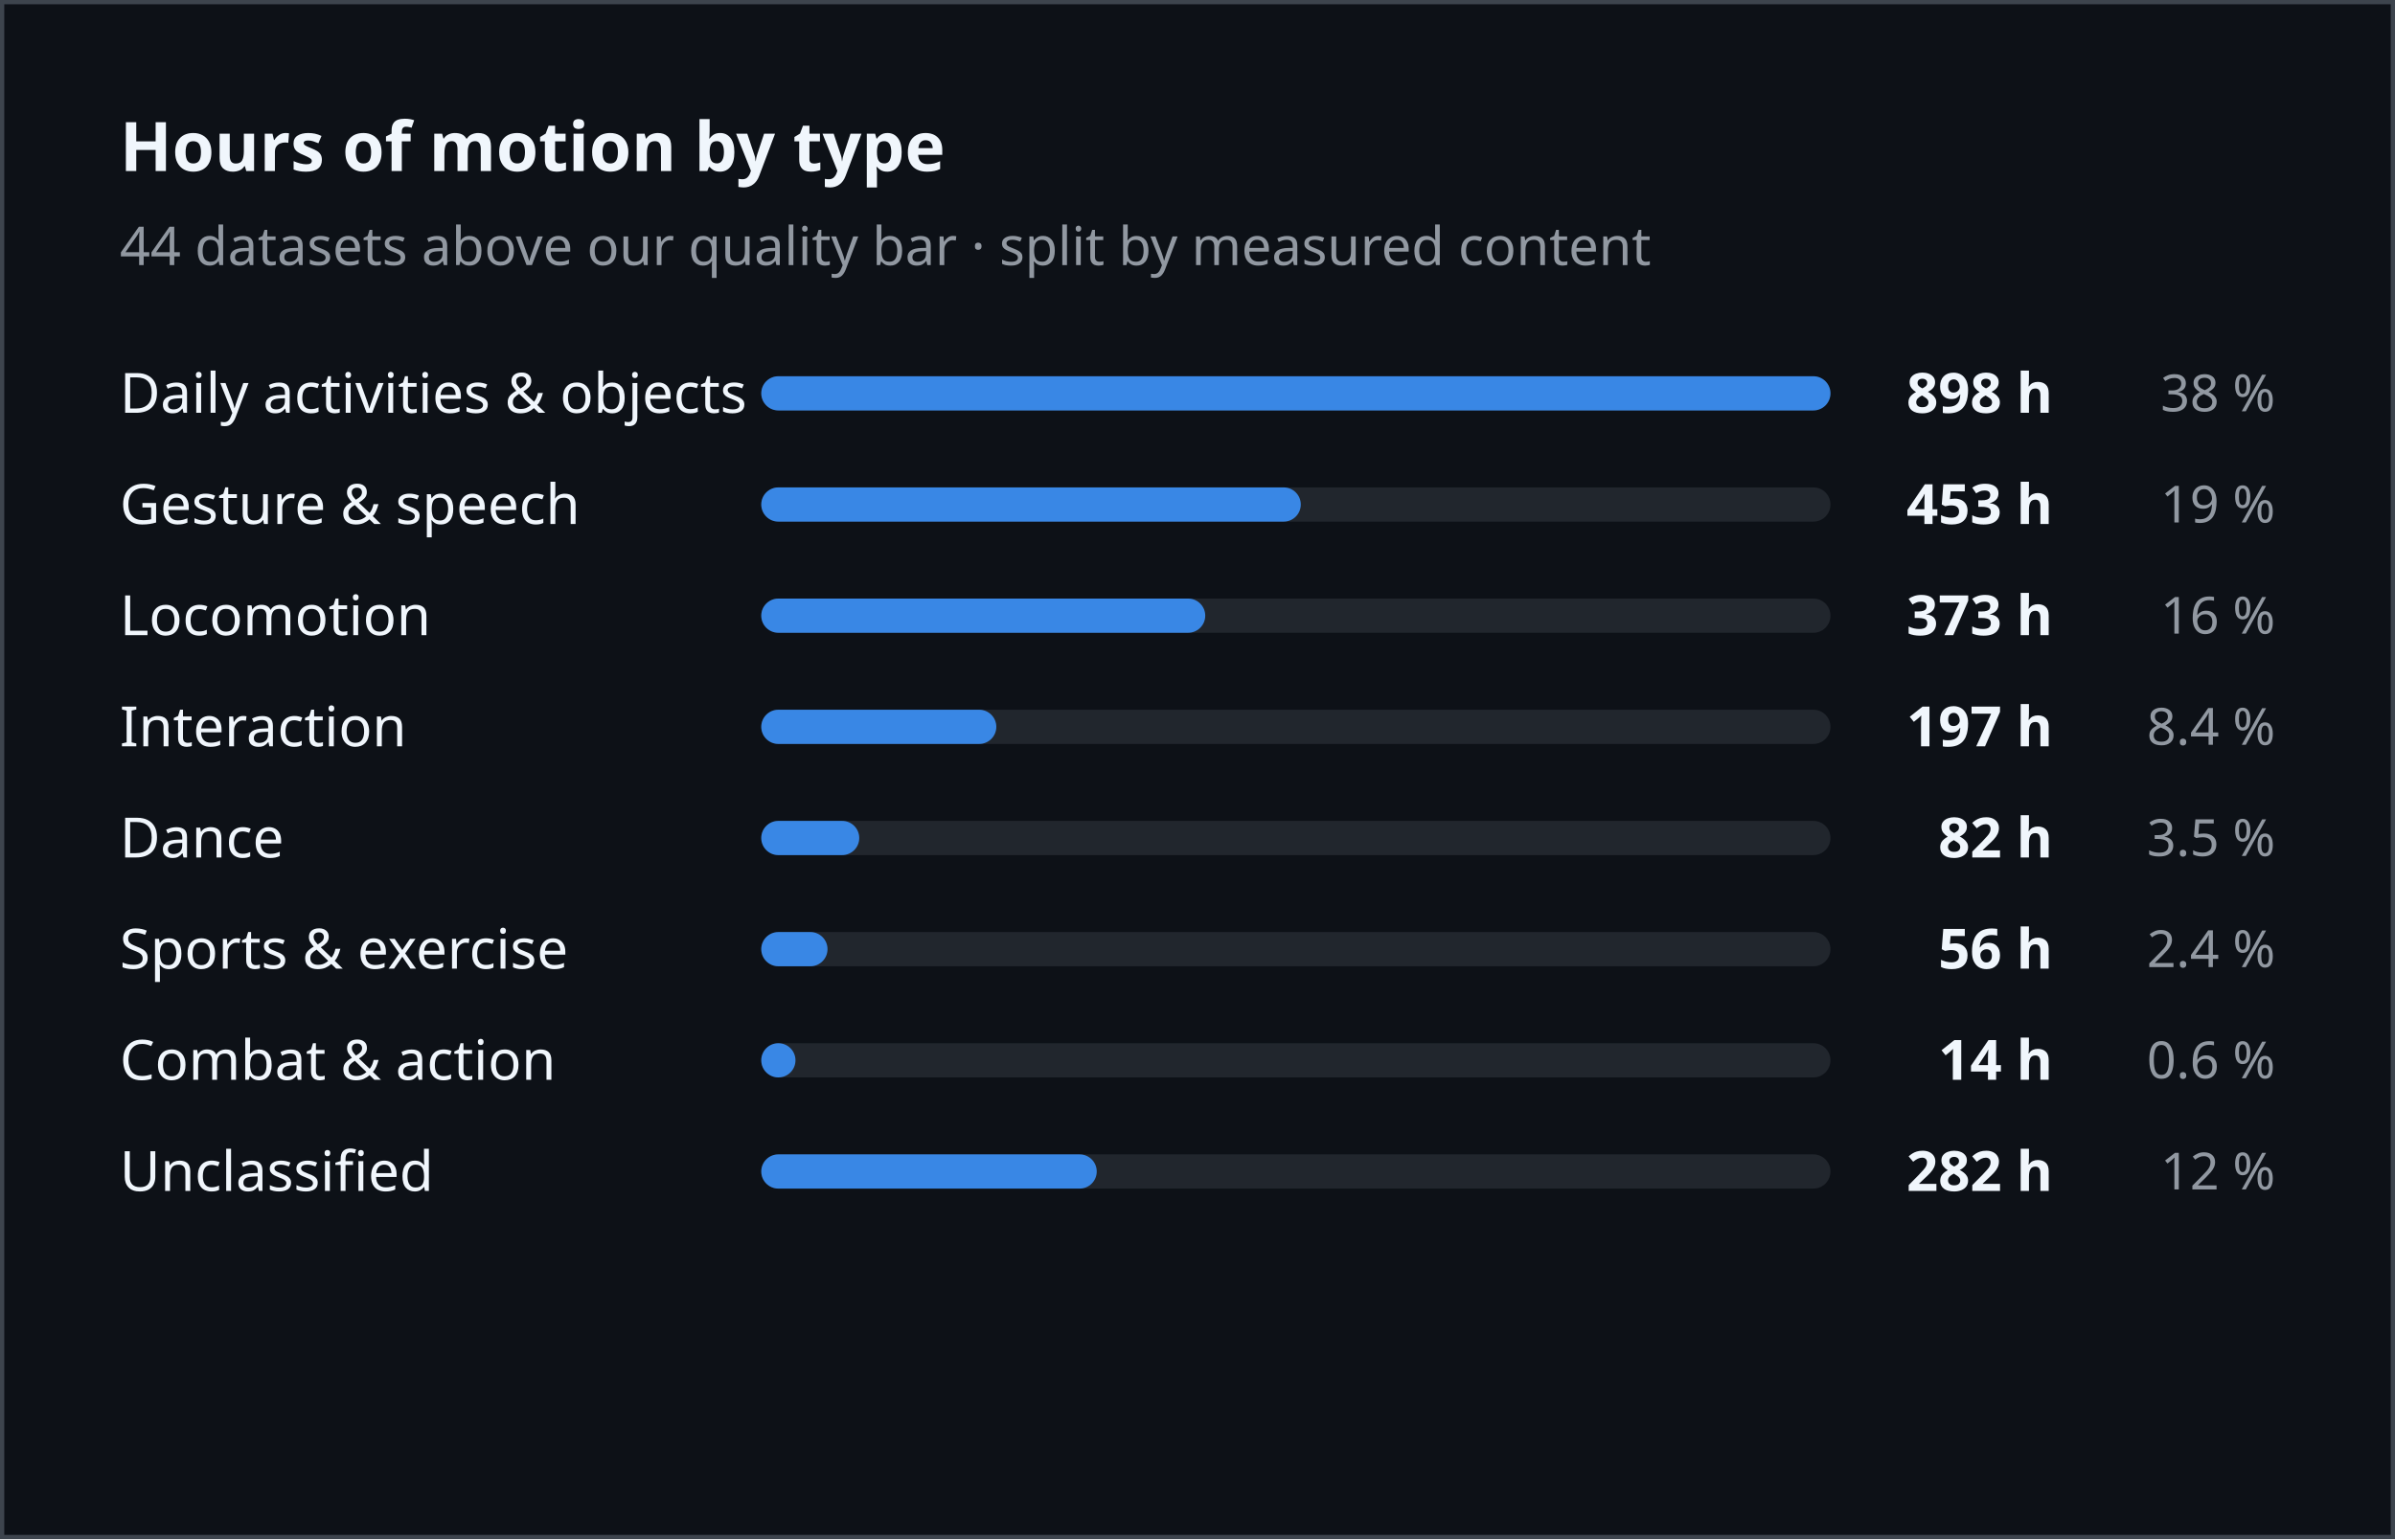
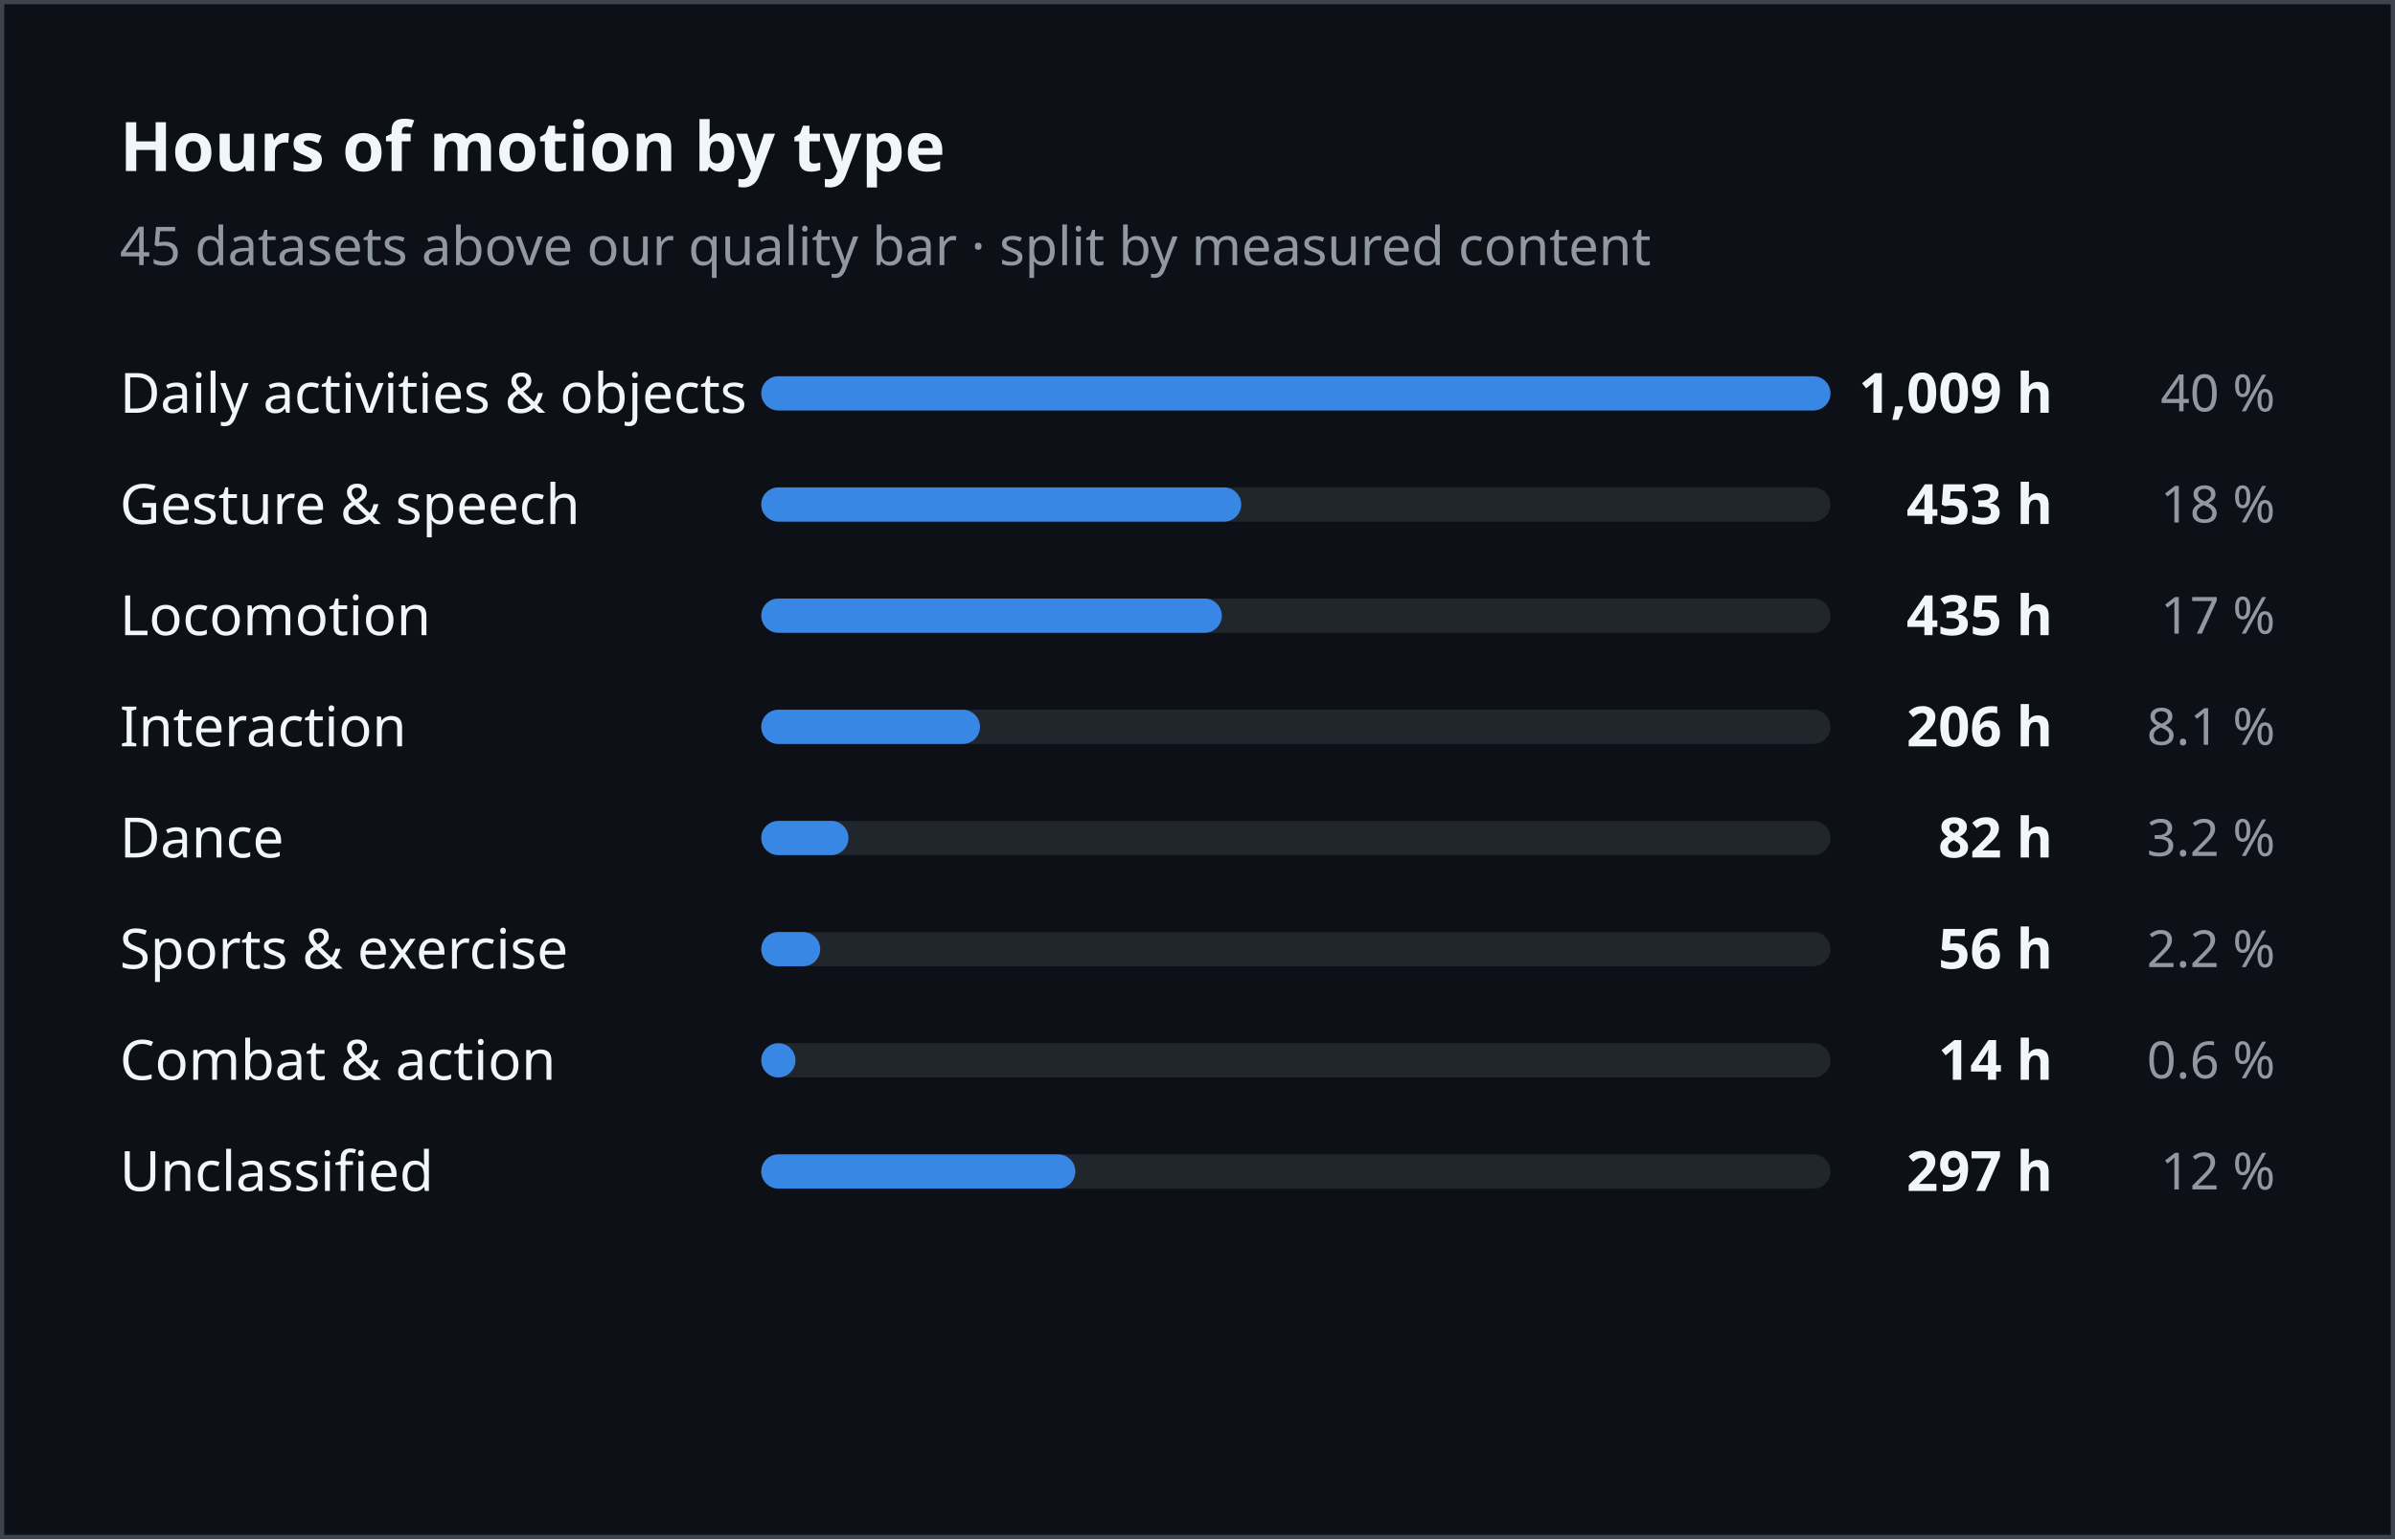
<svg xmlns="http://www.w3.org/2000/svg" width="560" height="360" viewBox="0 0 560 360" role="img" aria-label="Hours of motion by type" font-family="-apple-system, BlinkMacSystemFont, 'Segoe UI', 'Noto Sans', Helvetica, Arial, sans-serif">
  <rect x="0.5" y="0.5" width="559" height="359" fill="#0d1117" stroke="#3d444d" />
  <text x="28" y="40" font-size="16" font-weight="600" fill="#f0f6fc">Hours of motion by type</text>
-   <text x="28" y="62" font-size="12.5" fill="#9198a1">44 datasets above our quality bar · split by measured content</text>
+   <text x="28" y="62" font-size="12.5" fill="#9198a1">45 datasets above our quality bar · split by measured content</text>
  <text x="28" y="92.0" dy="0.35em" font-size="13" fill="#f0f6fc">Daily activities &amp; objects</text>
  <rect x="178" y="88.0" width="250" height="8" rx="4.0" fill="#21262d" />
  <rect x="178" y="88.0" width="250.00" height="8" rx="4.0" fill="#3987e5" />
-   <text x="480" y="92.0" dy="0.35em" text-anchor="end" font-size="13" font-weight="600" fill="#f0f6fc">898 h</text>
-   <text x="532" y="92.0" dy="0.35em" text-anchor="end" font-size="12" fill="#9198a1">38 %</text>
+   <text x="480" y="92.0" dy="0.35em" text-anchor="end" font-size="13" font-weight="600" fill="#f0f6fc">1,009 h</text>
+   <text x="532" y="92.0" dy="0.35em" text-anchor="end" font-size="12" fill="#9198a1">40 %</text>
  <text x="28" y="118.0" dy="0.35em" font-size="13" fill="#f0f6fc">Gesture &amp; speech</text>
  <rect x="178" y="114.0" width="250" height="8" rx="4.0" fill="#21262d" />
-   <rect x="178" y="114.0" width="126.15" height="8" rx="4.0" fill="#3987e5" />
+   <rect x="178" y="114.0" width="112.22" height="8" rx="4.0" fill="#3987e5" />
  <text x="480" y="118.0" dy="0.35em" text-anchor="end" font-size="13" font-weight="600" fill="#f0f6fc">453 h</text>
-   <text x="532" y="118.0" dy="0.35em" text-anchor="end" font-size="12" fill="#9198a1">19 %</text>
+   <text x="532" y="118.0" dy="0.35em" text-anchor="end" font-size="12" fill="#9198a1">18 %</text>
  <text x="28" y="144.0" dy="0.35em" font-size="13" fill="#f0f6fc">Locomotion</text>
  <rect x="178" y="140.0" width="250" height="8" rx="4.0" fill="#21262d" />
-   <rect x="178" y="140.0" width="103.81" height="8" rx="4.0" fill="#3987e5" />
-   <text x="480" y="144.0" dy="0.35em" text-anchor="end" font-size="13" font-weight="600" fill="#f0f6fc">373 h</text>
-   <text x="532" y="144.0" dy="0.35em" text-anchor="end" font-size="12" fill="#9198a1">16 %</text>
+   <rect x="178" y="140.0" width="107.69" height="8" rx="4.0" fill="#3987e5" />
+   <text x="480" y="144.0" dy="0.35em" text-anchor="end" font-size="13" font-weight="600" fill="#f0f6fc">435 h</text>
+   <text x="532" y="144.0" dy="0.35em" text-anchor="end" font-size="12" fill="#9198a1">17 %</text>
  <text x="28" y="170.0" dy="0.35em" font-size="13" fill="#f0f6fc">Interaction</text>
  <rect x="178" y="166.0" width="250" height="8" rx="4.0" fill="#21262d" />
-   <rect x="178" y="166.0" width="54.96" height="8" rx="4.0" fill="#3987e5" />
-   <text x="480" y="170.0" dy="0.35em" text-anchor="end" font-size="13" font-weight="600" fill="#f0f6fc">197 h</text>
-   <text x="532" y="170.0" dy="0.35em" text-anchor="end" font-size="12" fill="#9198a1">8.4 %</text>
+   <rect x="178" y="166.0" width="51.14" height="8" rx="4.0" fill="#3987e5" />
+   <text x="480" y="170.0" dy="0.35em" text-anchor="end" font-size="13" font-weight="600" fill="#f0f6fc">206 h</text>
+   <text x="532" y="170.0" dy="0.35em" text-anchor="end" font-size="12" fill="#9198a1">8.1 %</text>
  <text x="28" y="196.0" dy="0.35em" font-size="13" fill="#f0f6fc">Dance</text>
  <rect x="178" y="192.0" width="250" height="8" rx="4.0" fill="#21262d" />
-   <rect x="178" y="192.0" width="22.91" height="8" rx="4.0" fill="#3987e5" />
+   <rect x="178" y="192.0" width="20.38" height="8" rx="4.0" fill="#3987e5" />
  <text x="480" y="196.0" dy="0.35em" text-anchor="end" font-size="13" font-weight="600" fill="#f0f6fc">82 h</text>
-   <text x="532" y="196.0" dy="0.35em" text-anchor="end" font-size="12" fill="#9198a1">3.5 %</text>
+   <text x="532" y="196.0" dy="0.35em" text-anchor="end" font-size="12" fill="#9198a1">3.2 %</text>
  <text x="28" y="222.0" dy="0.35em" font-size="13" fill="#f0f6fc">Sports &amp; exercise</text>
  <rect x="178" y="218.0" width="250" height="8" rx="4.0" fill="#21262d" />
-   <rect x="178" y="218.0" width="15.49" height="8" rx="4.0" fill="#3987e5" />
+   <rect x="178" y="218.0" width="13.78" height="8" rx="4.0" fill="#3987e5" />
  <text x="480" y="222.0" dy="0.35em" text-anchor="end" font-size="13" font-weight="600" fill="#f0f6fc">56 h</text>
-   <text x="532" y="222.0" dy="0.35em" text-anchor="end" font-size="12" fill="#9198a1">2.4 %</text>
+   <text x="532" y="222.0" dy="0.35em" text-anchor="end" font-size="12" fill="#9198a1">2.2 %</text>
  <text x="28" y="248.0" dy="0.35em" font-size="13" fill="#f0f6fc">Combat &amp; action</text>
  <rect x="178" y="244.0" width="250" height="8" rx="4.0" fill="#21262d" />
  <rect x="178" y="244.0" width="8.00" height="8" rx="4.0" fill="#3987e5" />
  <text x="480" y="248.0" dy="0.35em" text-anchor="end" font-size="13" font-weight="600" fill="#f0f6fc">14 h</text>
  <text x="532" y="248.0" dy="0.35em" text-anchor="end" font-size="12" fill="#9198a1">0.6 %</text>
  <text x="28" y="274.0" dy="0.35em" font-size="13" fill="#f0f6fc">Unclassified</text>
  <rect x="178" y="270.0" width="250" height="8" rx="4.0" fill="#21262d" />
-   <rect x="178" y="270.0" width="78.44" height="8" rx="4.0" fill="#3987e5" />
-   <text x="480" y="274.0" dy="0.35em" text-anchor="end" font-size="13" font-weight="600" fill="#f0f6fc">282 h</text>
+   <rect x="178" y="270.0" width="73.44" height="8" rx="4.0" fill="#3987e5" />
+   <text x="480" y="274.0" dy="0.35em" text-anchor="end" font-size="13" font-weight="600" fill="#f0f6fc">297 h</text>
  <text x="532" y="274.0" dy="0.35em" text-anchor="end" font-size="12" fill="#9198a1">12 %</text>
</svg>
